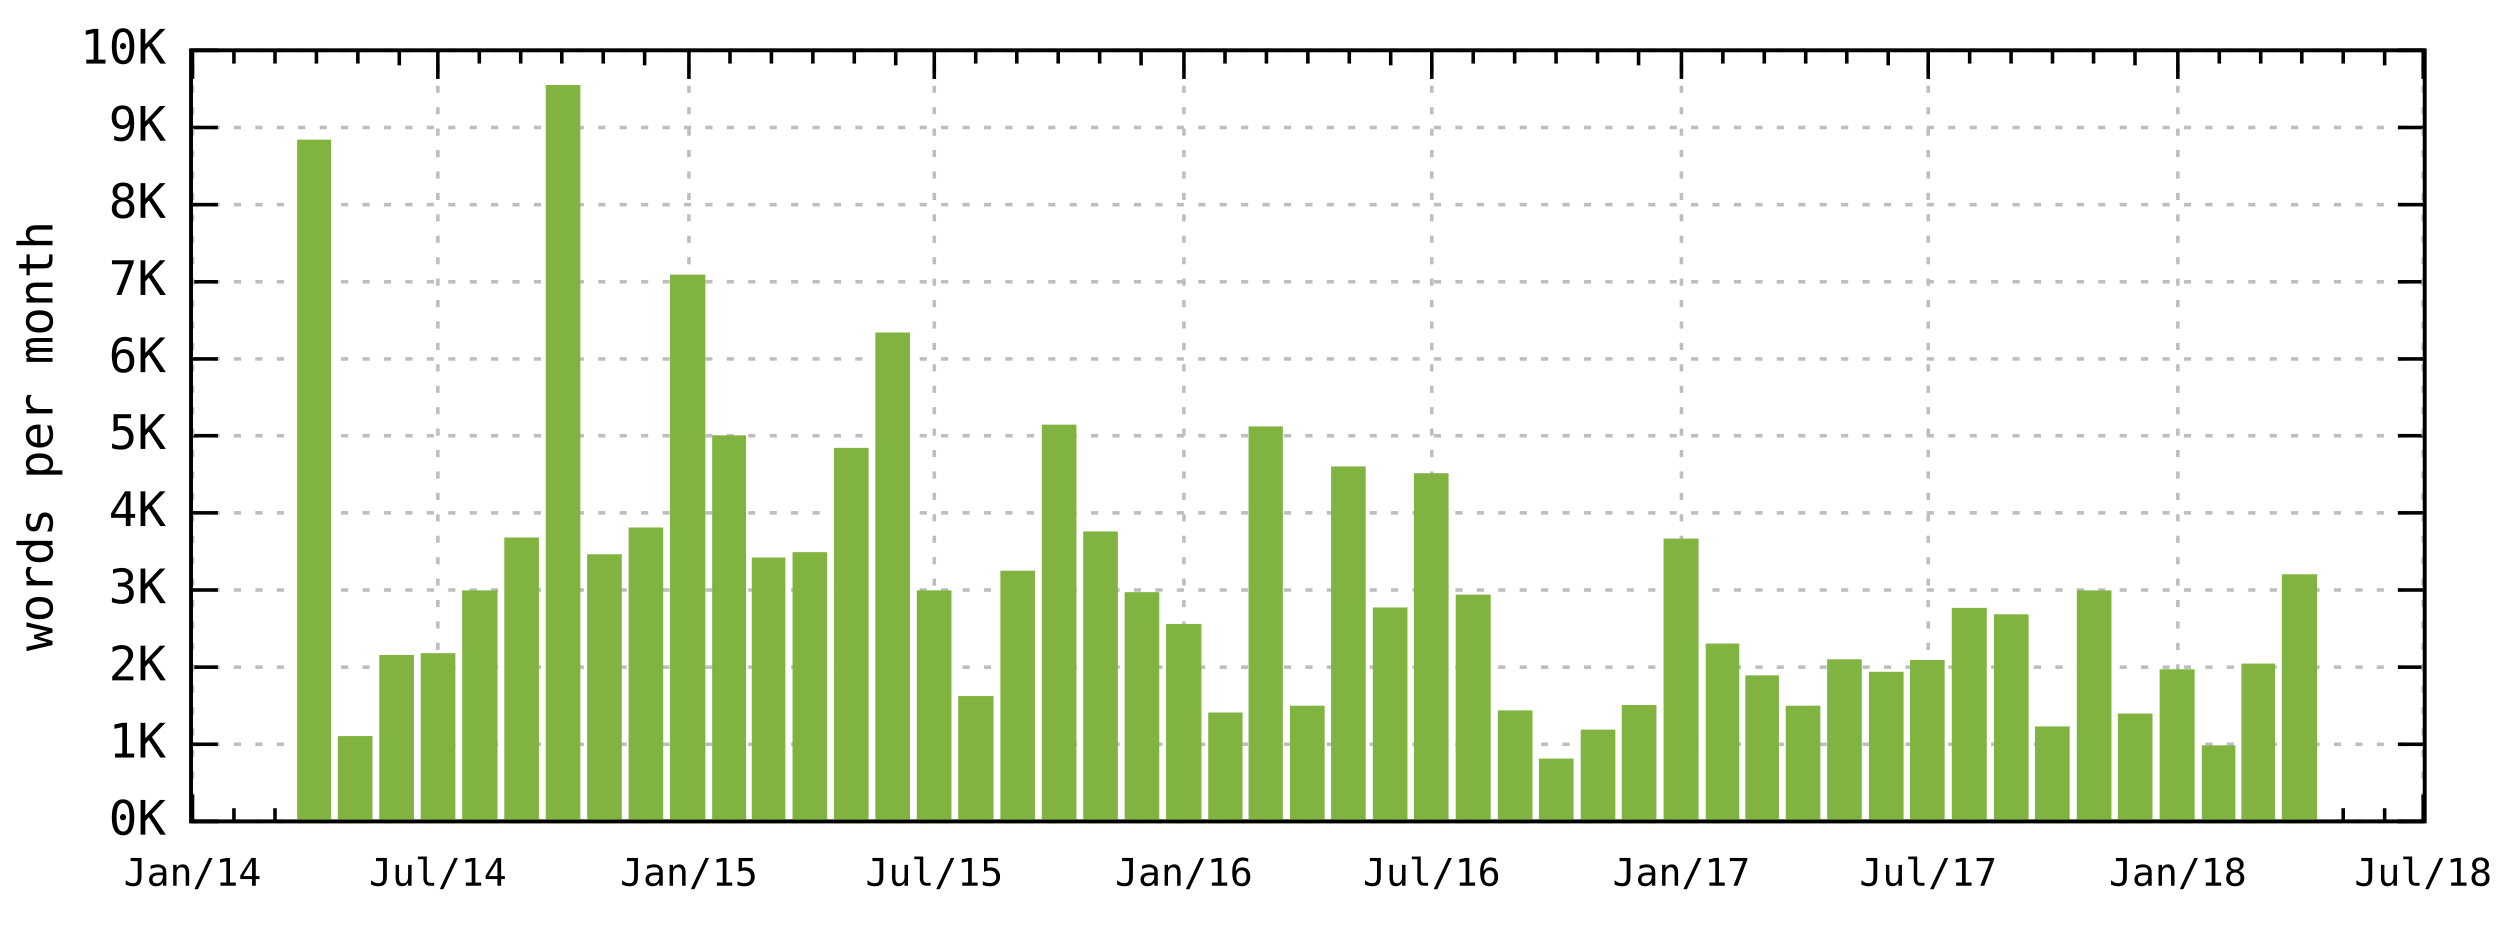
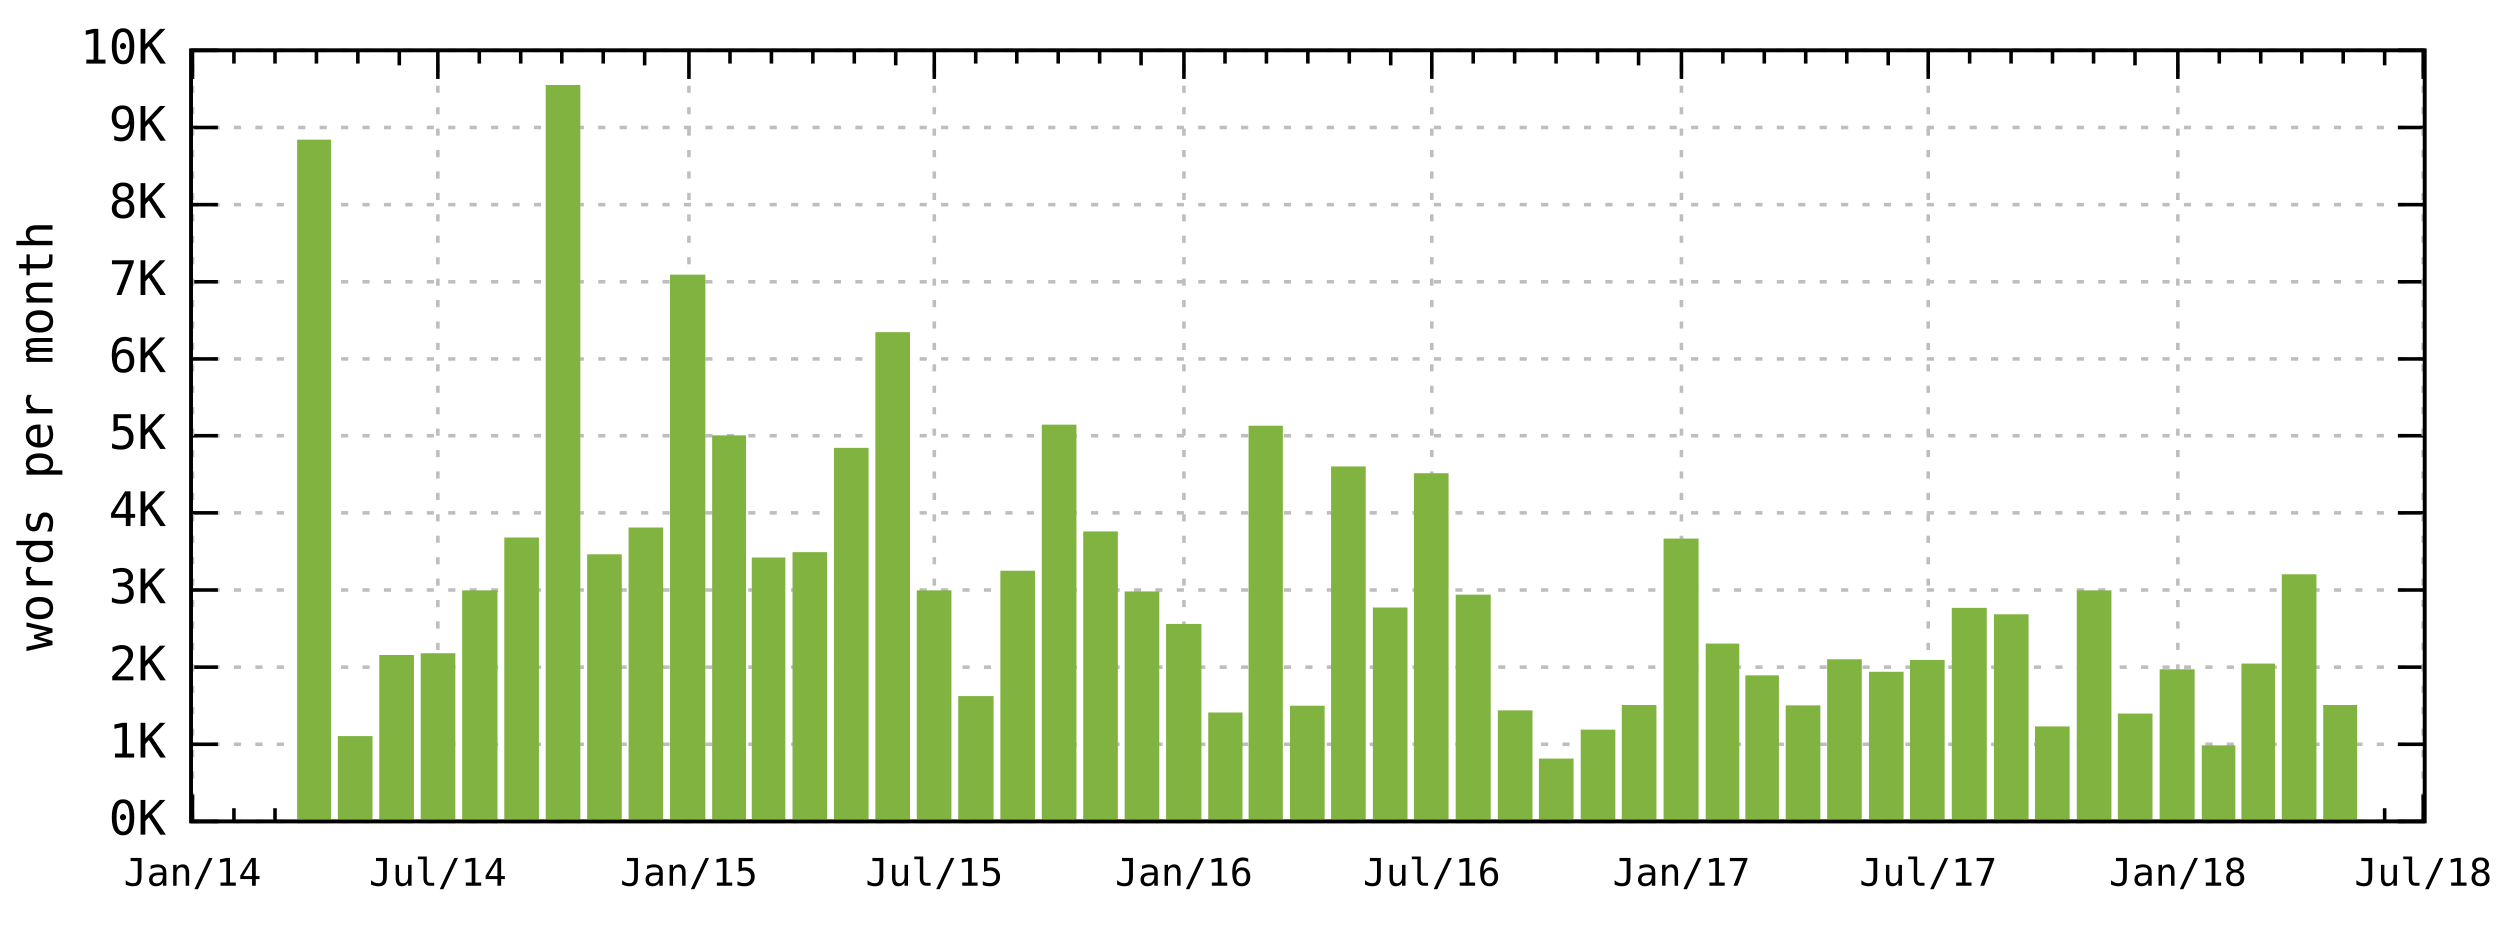
<svg xmlns="http://www.w3.org/2000/svg" xmlns:xlink="http://www.w3.org/1999/xlink" width="700" height="260" viewBox="0 0 700 260">
  <g id="gnuplot_canvas">
    <rect x="0" y="0" width="700" height="260" fill="none" />
    <defs>
      <circle id="gpDot" r="0.5" stroke-width="0.5" />
      <path id="gpPt0" stroke-width="0.267" stroke="currentColor" d="M-1,0 h2 M0,-1 v2" />
      <path id="gpPt1" stroke-width="0.267" stroke="currentColor" d="M-1,-1 L1,1 M1,-1 L-1,1" />
      <path id="gpPt2" stroke-width="0.267" stroke="currentColor" d="M-1,0 L1,0 M0,-1 L0,1 M-1,-1 L1,1 M-1,1 L1,-1" />
      <rect id="gpPt3" stroke-width="0.267" stroke="currentColor" x="-1" y="-1" width="2" height="2" />
      <rect id="gpPt4" stroke-width="0.267" stroke="currentColor" fill="currentColor" x="-1" y="-1" width="2" height="2" />
      <circle id="gpPt5" stroke-width="0.267" stroke="currentColor" cx="0" cy="0" r="1" />
      <use xlink:href="#gpPt5" id="gpPt6" fill="currentColor" stroke="none" />
      <path id="gpPt7" stroke-width="0.267" stroke="currentColor" d="M0,-1.33 L-1.33,0.67 L1.33,0.67 z" />
      <use xlink:href="#gpPt7" id="gpPt8" fill="currentColor" stroke="none" />
      <use xlink:href="#gpPt7" id="gpPt9" stroke="currentColor" transform="rotate(180)" />
      <use xlink:href="#gpPt9" id="gpPt10" fill="currentColor" stroke="none" />
      <use xlink:href="#gpPt3" id="gpPt11" stroke="currentColor" transform="rotate(45)" />
      <use xlink:href="#gpPt11" id="gpPt12" fill="currentColor" stroke="none" />
    </defs>
    <g style="fill:none; color:white; stroke:currentColor; stroke-width:1.00; stroke-linecap:butt; stroke-linejoin:miter">
</g>
    <g style="fill:none; color:black; stroke:currentColor; stroke-width:1.00; stroke-linecap:butt; stroke-linejoin:miter">
</g>
    <g style="fill:none; color:gray; stroke:currentColor; stroke-width:1.00; stroke-linecap:butt; stroke-linejoin:miter">
      <path stroke="rgb(190, 190, 190)" stroke-dasharray=" 2,4" class="gridline" d="M53.5,230.0 L678.9,230.0  h0.01" />
    </g>
    <g style="fill:none; color:black; stroke:currentColor; stroke-width:1.00; stroke-linecap:butt; stroke-linejoin:miter">
      <path stroke="black" d="M53.5,230.0 L61.0,230.0 M678.9,230.0 L671.4,230.0  h0.01" />
      <g transform="translate(46.5,233.7)" style="stroke:none; fill:rgb(0,0,0); font-family:monospace; font-size:10.00pt; text-anchor:end">
        <text>0K</text>
      </g>
    </g>
    <g style="fill:none; color:gray; stroke:currentColor; stroke-width:1.00; stroke-linecap:butt; stroke-linejoin:miter">
      <path stroke="rgb(190, 190, 190)" stroke-dasharray=" 2,4" class="gridline" d="M53.5,208.4 L678.9,208.4  h0.01" />
    </g>
    <g style="fill:none; color:black; stroke:currentColor; stroke-width:1.00; stroke-linecap:butt; stroke-linejoin:miter">
      <path stroke="black" d="M53.5,208.4 L61.0,208.4 M678.9,208.4 L671.4,208.4  h0.01" />
      <g transform="translate(46.5,212.1)" style="stroke:none; fill:rgb(0,0,0); font-family:monospace; font-size:10.00pt; text-anchor:end">
        <text>1K</text>
      </g>
    </g>
    <g style="fill:none; color:gray; stroke:currentColor; stroke-width:1.00; stroke-linecap:butt; stroke-linejoin:miter">
      <path stroke="rgb(190, 190, 190)" stroke-dasharray=" 2,4" class="gridline" d="M53.5,186.8 L678.9,186.8  h0.01" />
    </g>
    <g style="fill:none; color:black; stroke:currentColor; stroke-width:1.00; stroke-linecap:butt; stroke-linejoin:miter">
      <path stroke="black" d="M53.5,186.8 L61.0,186.8 M678.9,186.8 L671.4,186.8  h0.01" />
      <g transform="translate(46.5,190.5)" style="stroke:none; fill:rgb(0,0,0); font-family:monospace; font-size:10.00pt; text-anchor:end">
        <text>2K</text>
      </g>
    </g>
    <g style="fill:none; color:gray; stroke:currentColor; stroke-width:1.00; stroke-linecap:butt; stroke-linejoin:miter">
      <path stroke="rgb(190, 190, 190)" stroke-dasharray=" 2,4" class="gridline" d="M53.5,165.2 L678.9,165.2  h0.01" />
    </g>
    <g style="fill:none; color:black; stroke:currentColor; stroke-width:1.00; stroke-linecap:butt; stroke-linejoin:miter">
      <path stroke="black" d="M53.5,165.2 L61.0,165.2 M678.9,165.2 L671.4,165.2  h0.01" />
      <g transform="translate(46.5,168.9)" style="stroke:none; fill:rgb(0,0,0); font-family:monospace; font-size:10.00pt; text-anchor:end">
        <text>3K</text>
      </g>
    </g>
    <g style="fill:none; color:gray; stroke:currentColor; stroke-width:1.00; stroke-linecap:butt; stroke-linejoin:miter">
      <path stroke="rgb(190, 190, 190)" stroke-dasharray=" 2,4" class="gridline" d="M53.5,143.6 L678.9,143.6  h0.01" />
    </g>
    <g style="fill:none; color:black; stroke:currentColor; stroke-width:1.00; stroke-linecap:butt; stroke-linejoin:miter">
      <path stroke="black" d="M53.5,143.6 L61.0,143.6 M678.9,143.6 L671.4,143.6  h0.01" />
      <g transform="translate(46.5,147.3)" style="stroke:none; fill:rgb(0,0,0); font-family:monospace; font-size:10.00pt; text-anchor:end">
        <text>4K</text>
      </g>
    </g>
    <g style="fill:none; color:gray; stroke:currentColor; stroke-width:1.00; stroke-linecap:butt; stroke-linejoin:miter">
      <path stroke="rgb(190, 190, 190)" stroke-dasharray=" 2,4" class="gridline" d="M53.5,122.0 L678.9,122.0  h0.01" />
    </g>
    <g style="fill:none; color:black; stroke:currentColor; stroke-width:1.00; stroke-linecap:butt; stroke-linejoin:miter">
      <path stroke="black" d="M53.5,122.0 L61.0,122.0 M678.9,122.0 L671.4,122.0  h0.01" />
      <g transform="translate(46.5,125.7)" style="stroke:none; fill:rgb(0,0,0); font-family:monospace; font-size:10.00pt; text-anchor:end">
        <text>5K</text>
      </g>
    </g>
    <g style="fill:none; color:gray; stroke:currentColor; stroke-width:1.00; stroke-linecap:butt; stroke-linejoin:miter">
      <path stroke="rgb(190, 190, 190)" stroke-dasharray=" 2,4" class="gridline" d="M53.5,100.5 L678.9,100.5  h0.01" />
    </g>
    <g style="fill:none; color:black; stroke:currentColor; stroke-width:1.00; stroke-linecap:butt; stroke-linejoin:miter">
      <path stroke="black" d="M53.5,100.5 L61.0,100.5 M678.9,100.5 L671.4,100.5  h0.01" />
      <g transform="translate(46.5,104.2)" style="stroke:none; fill:rgb(0,0,0); font-family:monospace; font-size:10.00pt; text-anchor:end">
        <text>6K</text>
      </g>
    </g>
    <g style="fill:none; color:gray; stroke:currentColor; stroke-width:1.00; stroke-linecap:butt; stroke-linejoin:miter">
      <path stroke="rgb(190, 190, 190)" stroke-dasharray=" 2,4" class="gridline" d="M53.5,78.9 L678.9,78.9  h0.01" />
    </g>
    <g style="fill:none; color:black; stroke:currentColor; stroke-width:1.00; stroke-linecap:butt; stroke-linejoin:miter">
      <path stroke="black" d="M53.5,78.9 L61.0,78.9 M678.9,78.9 L671.4,78.9  h0.01" />
      <g transform="translate(46.5,82.6)" style="stroke:none; fill:rgb(0,0,0); font-family:monospace; font-size:10.00pt; text-anchor:end">
        <text>7K</text>
      </g>
    </g>
    <g style="fill:none; color:gray; stroke:currentColor; stroke-width:1.00; stroke-linecap:butt; stroke-linejoin:miter">
      <path stroke="rgb(190, 190, 190)" stroke-dasharray=" 2,4" class="gridline" d="M53.5,57.3 L678.9,57.3  h0.01" />
    </g>
    <g style="fill:none; color:black; stroke:currentColor; stroke-width:1.00; stroke-linecap:butt; stroke-linejoin:miter">
      <path stroke="black" d="M53.5,57.3 L61.0,57.3 M678.9,57.3 L671.4,57.3  h0.01" />
      <g transform="translate(46.5,61.0)" style="stroke:none; fill:rgb(0,0,0); font-family:monospace; font-size:10.00pt; text-anchor:end">
        <text>8K</text>
      </g>
    </g>
    <g style="fill:none; color:gray; stroke:currentColor; stroke-width:1.00; stroke-linecap:butt; stroke-linejoin:miter">
      <path stroke="rgb(190, 190, 190)" stroke-dasharray=" 2,4" class="gridline" d="M53.5,35.7 L678.9,35.7  h0.01" />
    </g>
    <g style="fill:none; color:black; stroke:currentColor; stroke-width:1.00; stroke-linecap:butt; stroke-linejoin:miter">
      <path stroke="black" d="M53.5,35.7 L61.0,35.7 M678.9,35.7 L671.4,35.7  h0.01" />
      <g transform="translate(46.5,39.4)" style="stroke:none; fill:rgb(0,0,0); font-family:monospace; font-size:10.00pt; text-anchor:end">
        <text>9K</text>
      </g>
    </g>
    <g style="fill:none; color:gray; stroke:currentColor; stroke-width:1.00; stroke-linecap:butt; stroke-linejoin:miter">
      <path stroke="rgb(190, 190, 190)" stroke-dasharray=" 2,4" class="gridline" d="M53.5,14.1 L678.9,14.1  h0.01" />
    </g>
    <g style="fill:none; color:black; stroke:currentColor; stroke-width:1.00; stroke-linecap:butt; stroke-linejoin:miter">
      <path stroke="black" d="M53.5,14.1 L61.0,14.1 M678.9,14.1 L671.4,14.1  h0.01" />
      <g transform="translate(46.5,17.8)" style="stroke:none; fill:rgb(0,0,0); font-family:monospace; font-size:10.00pt; text-anchor:end">
        <text>10K</text>
      </g>
    </g>
    <g style="fill:none; color:gray; stroke:currentColor; stroke-width:1.00; stroke-linecap:butt; stroke-linejoin:miter">
      <path stroke="rgb(190, 190, 190)" stroke-dasharray=" 2,4" class="gridline" d="M53.9,230.0 L53.9,14.1  h0.01" />
    </g>
    <g style="fill:none; color:black; stroke:currentColor; stroke-width:1.00; stroke-linecap:butt; stroke-linejoin:miter">
      <path stroke="black" d="M53.9,230.0 L53.9,222.5 M53.9,14.1 L53.9,21.6  h0.01" />
      <g transform="translate(53.9,248.0)" style="stroke:none; fill:rgb(0,0,0); font-family:monospace; font-size:8.00pt; text-anchor:middle">
        <text>Jan/14</text>
      </g>
      <path stroke="black" d="M65.5,230.0 L65.5,226.3 M65.5,14.1 L65.5,17.8 M77.0,230.0 L77.0,226.3 M77.0,14.1 L77.0,17.8    M88.6,230.0 L88.6,226.3 M88.6,14.1 L88.6,17.8 M100.2,230.0 L100.2,226.3 M100.2,14.1 L100.2,17.8    M111.8,230.0 L111.8,226.3 M111.8,14.1 L111.8,17.8  h0.01" />
    </g>
    <g style="fill:none; color:gray; stroke:currentColor; stroke-width:1.00; stroke-linecap:butt; stroke-linejoin:miter">
      <path stroke="rgb(190, 190, 190)" stroke-dasharray=" 2,4" class="gridline" d="M122.6,230.0 L122.6,14.1  h0.01" />
    </g>
    <g style="fill:none; color:black; stroke:currentColor; stroke-width:1.00; stroke-linecap:butt; stroke-linejoin:miter">
      <path stroke="black" d="M122.6,230.0 L122.6,222.5 M122.6,14.1 L122.6,21.6  h0.01" />
      <g transform="translate(122.6,248.0)" style="stroke:none; fill:rgb(0,0,0); font-family:monospace; font-size:8.00pt; text-anchor:middle">
        <text>Jul/14</text>
      </g>
      <path stroke="black" d="M134.2,230.0 L134.2,226.3 M134.2,14.1 L134.2,17.8 M145.8,230.0 L145.8,226.3 M145.8,14.1 L145.8,17.8    M157.3,230.0 L157.3,226.3 M157.3,14.1 L157.3,17.8 M168.9,230.0 L168.9,226.3 M168.9,14.1 L168.9,17.8    M180.5,230.0 L180.5,226.3 M180.5,14.1 L180.5,17.8  h0.01" />
    </g>
    <g style="fill:none; color:gray; stroke:currentColor; stroke-width:1.00; stroke-linecap:butt; stroke-linejoin:miter">
      <path stroke="rgb(190, 190, 190)" stroke-dasharray=" 2,4" class="gridline" d="M192.9,230.0 L192.9,14.1  h0.01" />
    </g>
    <g style="fill:none; color:black; stroke:currentColor; stroke-width:1.00; stroke-linecap:butt; stroke-linejoin:miter">
      <path stroke="black" d="M192.9,230.0 L192.9,222.5 M192.9,14.1 L192.9,21.6  h0.01" />
      <g transform="translate(192.9,248.0)" style="stroke:none; fill:rgb(0,0,0); font-family:monospace; font-size:8.00pt; text-anchor:middle">
        <text>Jan/15</text>
      </g>
      <path stroke="black" d="M204.4,230.0 L204.4,226.3 M204.4,14.1 L204.4,17.8 M216.0,230.0 L216.0,226.3 M216.0,14.1 L216.0,17.8    M227.6,230.0 L227.6,226.3 M227.6,14.1 L227.6,17.8 M239.2,230.0 L239.2,226.3 M239.2,14.1 L239.2,17.8    M250.8,230.0 L250.8,226.3 M250.8,14.1 L250.8,17.8  h0.01" />
    </g>
    <g style="fill:none; color:gray; stroke:currentColor; stroke-width:1.00; stroke-linecap:butt; stroke-linejoin:miter">
      <path stroke="rgb(190, 190, 190)" stroke-dasharray=" 2,4" class="gridline" d="M261.6,230.0 L261.6,14.1  h0.01" />
    </g>
    <g style="fill:none; color:black; stroke:currentColor; stroke-width:1.00; stroke-linecap:butt; stroke-linejoin:miter">
      <path stroke="black" d="M261.6,230.0 L261.6,222.5 M261.6,14.1 L261.6,21.6  h0.01" />
      <g transform="translate(261.6,248.0)" style="stroke:none; fill:rgb(0,0,0); font-family:monospace; font-size:8.00pt; text-anchor:middle">
        <text>Jul/15</text>
      </g>
      <path stroke="black" d="M273.2,230.0 L273.2,226.3 M273.2,14.1 L273.2,17.8 M284.7,230.0 L284.7,226.3 M284.7,14.1 L284.7,17.8    M296.3,230.0 L296.3,226.3 M296.3,14.1 L296.3,17.8 M307.9,230.0 L307.9,226.3 M307.9,14.1 L307.9,17.8    M319.5,230.0 L319.5,226.3 M319.5,14.1 L319.5,17.8  h0.01" />
    </g>
    <g style="fill:none; color:gray; stroke:currentColor; stroke-width:1.00; stroke-linecap:butt; stroke-linejoin:miter">
      <path stroke="rgb(190, 190, 190)" stroke-dasharray=" 2,4" class="gridline" d="M331.5,230.0 L331.5,14.1  h0.01" />
    </g>
    <g style="fill:none; color:black; stroke:currentColor; stroke-width:1.00; stroke-linecap:butt; stroke-linejoin:miter">
      <path stroke="black" d="M331.5,230.0 L331.5,222.5 M331.5,14.1 L331.5,21.6  h0.01" />
      <g transform="translate(331.5,248.0)" style="stroke:none; fill:rgb(0,0,0); font-family:monospace; font-size:8.00pt; text-anchor:middle">
        <text>Jan/16</text>
      </g>
      <path stroke="black" d="M343.0,230.0 L343.0,226.3 M343.0,14.1 L343.0,17.8 M354.6,230.0 L354.6,226.3 M354.6,14.1 L354.6,17.8    M366.2,230.0 L366.2,226.3 M366.2,14.1 L366.2,17.8 M377.8,230.0 L377.8,226.3 M377.8,14.1 L377.8,17.8    M389.4,230.0 L389.4,226.3 M389.4,14.1 L389.4,17.8  h0.01" />
    </g>
    <g style="fill:none; color:gray; stroke:currentColor; stroke-width:1.00; stroke-linecap:butt; stroke-linejoin:miter">
      <path stroke="rgb(190, 190, 190)" stroke-dasharray=" 2,4" class="gridline" d="M400.9,230.0 L400.9,14.1  h0.01" />
    </g>
    <g style="fill:none; color:black; stroke:currentColor; stroke-width:1.00; stroke-linecap:butt; stroke-linejoin:miter">
      <path stroke="black" d="M400.9,230.0 L400.9,222.5 M400.9,14.1 L400.9,21.6  h0.01" />
      <g transform="translate(400.9,248.0)" style="stroke:none; fill:rgb(0,0,0); font-family:monospace; font-size:8.00pt; text-anchor:middle">
        <text>Jul/16</text>
      </g>
      <path stroke="black" d="M412.5,230.0 L412.5,226.3 M412.5,14.1 L412.5,17.8 M424.1,230.0 L424.1,226.3 M424.1,14.1 L424.1,17.8    M435.7,230.0 L435.7,226.3 M435.7,14.1 L435.7,17.8 M447.3,230.0 L447.3,226.3 M447.3,14.1 L447.3,17.8    M458.8,230.0 L458.8,226.3 M458.8,14.1 L458.8,17.8  h0.01" />
    </g>
    <g style="fill:none; color:gray; stroke:currentColor; stroke-width:1.00; stroke-linecap:butt; stroke-linejoin:miter">
      <path stroke="rgb(190, 190, 190)" stroke-dasharray=" 2,4" class="gridline" d="M470.8,230.0 L470.8,14.1  h0.01" />
    </g>
    <g style="fill:none; color:black; stroke:currentColor; stroke-width:1.00; stroke-linecap:butt; stroke-linejoin:miter">
      <path stroke="black" d="M470.8,230.0 L470.8,222.5 M470.8,14.1 L470.8,21.6  h0.01" />
      <g transform="translate(470.8,248.0)" style="stroke:none; fill:rgb(0,0,0); font-family:monospace; font-size:8.00pt; text-anchor:middle">
        <text>Jan/17</text>
      </g>
      <path stroke="black" d="M482.4,230.0 L482.4,226.3 M482.4,14.1 L482.4,17.8 M494.0,230.0 L494.0,226.3 M494.0,14.1 L494.0,17.8    M505.6,230.0 L505.6,226.3 M505.6,14.1 L505.6,17.8 M517.1,230.0 L517.1,226.3 M517.1,14.1 L517.1,17.8    M528.7,230.0 L528.7,226.3 M528.7,14.1 L528.7,17.8  h0.01" />
    </g>
    <g style="fill:none; color:gray; stroke:currentColor; stroke-width:1.00; stroke-linecap:butt; stroke-linejoin:miter">
      <path stroke="rgb(190, 190, 190)" stroke-dasharray=" 2,4" class="gridline" d="M539.9,230.0 L539.9,14.1  h0.01" />
    </g>
    <g style="fill:none; color:black; stroke:currentColor; stroke-width:1.00; stroke-linecap:butt; stroke-linejoin:miter">
      <path stroke="black" d="M539.9,230.0 L539.9,222.5 M539.9,14.1 L539.9,21.6  h0.01" />
      <g transform="translate(539.9,248.0)" style="stroke:none; fill:rgb(0,0,0); font-family:monospace; font-size:8.00pt; text-anchor:middle">
        <text>Jul/17</text>
      </g>
      <path stroke="black" d="M551.5,230.0 L551.5,226.3 M551.5,14.1 L551.5,17.8 M563.1,230.0 L563.1,226.3 M563.1,14.1 L563.1,17.8    M574.7,230.0 L574.7,226.3 M574.7,14.1 L574.7,17.8 M586.2,230.0 L586.2,226.3 M586.2,14.1 L586.2,17.8    M597.8,230.0 L597.8,226.3 M597.8,14.1 L597.8,17.8  h0.01" />
    </g>
    <g style="fill:none; color:gray; stroke:currentColor; stroke-width:1.00; stroke-linecap:butt; stroke-linejoin:miter">
      <path stroke="rgb(190, 190, 190)" stroke-dasharray=" 2,4" class="gridline" d="M609.8,230.0 L609.8,14.1  h0.01" />
    </g>
    <g style="fill:none; color:black; stroke:currentColor; stroke-width:1.00; stroke-linecap:butt; stroke-linejoin:miter">
      <path stroke="black" d="M609.8,230.0 L609.8,222.5 M609.8,14.1 L609.8,21.6  h0.01" />
      <g transform="translate(609.8,248.0)" style="stroke:none; fill:rgb(0,0,0); font-family:monospace; font-size:8.00pt; text-anchor:middle">
        <text>Jan/18</text>
      </g>
      <path stroke="black" d="M621.4,230.0 L621.4,226.3 M621.4,14.1 L621.4,17.8 M633.0,230.0 L633.0,226.3 M633.0,14.1 L633.0,17.8    M644.5,230.0 L644.5,226.3 M644.5,14.1 L644.5,17.8 M656.1,230.0 L656.1,226.3 M656.1,14.1 L656.1,17.8    M667.7,230.0 L667.7,226.3 M667.7,14.1 L667.7,17.8  h0.01" />
    </g>
    <g style="fill:none; color:gray; stroke:currentColor; stroke-width:1.00; stroke-linecap:butt; stroke-linejoin:miter">
      <path stroke="rgb(190, 190, 190)" stroke-dasharray=" 2,4" class="gridline" d="M678.5,230.0 L678.5,14.1  h0.01" />
    </g>
    <g style="fill:none; color:black; stroke:currentColor; stroke-width:1.00; stroke-linecap:butt; stroke-linejoin:miter">
      <path stroke="black" d="M678.5,230.0 L678.5,222.5 M678.5,14.1 L678.5,21.6  h0.01" />
      <g transform="translate(678.5,248.0)" style="stroke:none; fill:rgb(0,0,0); font-family:monospace; font-size:8.00pt; text-anchor:middle">
        <text>Jul/18</text>
      </g>
      <path stroke="black" d="M53.5,14.1 L53.5,230.0 L678.9,230.0 L678.9,14.1 L53.5,14.1 Z  h0.01" />
      <g transform="translate(14.7,122.1) rotate(270)" style="stroke:none; fill:rgb(0,0,0); font-family:monospace; font-size:10.00pt; text-anchor:middle">
        <text>words per month</text>
      </g>
    </g>
    <g id="gnuplot_plot_1">
      <g style="fill:none; color:red; stroke:currentColor; stroke-width:1.00; stroke-linecap:butt; stroke-linejoin:miter">
        <g style="stroke:none; shape-rendering:crispEdges">
          <polygon fill="rgb(129, 179,  65)" points="83.7,230.0 92.3,230.0 92.3,39.5 83.7,39.5 " />
        </g>
        <path stroke="rgb(129, 179,  65)" d="M83.7,230.0 L83.7,39.6 L92.2,39.6 L92.2,230.0 L83.7,230.0 Z  h0.01" />
        <g style="stroke:none; shape-rendering:crispEdges">
          <polygon fill="rgb(129, 179,  65)" points="95.1,230.0 103.9,230.0 103.9,206.5 95.1,206.5 " />
        </g>
        <path stroke="rgb(129, 179,  65)" d="M95.1,230.0 L95.1,206.6 L103.8,206.6 L103.8,230.0 L95.1,230.0 Z  h0.01" />
        <g style="stroke:none; shape-rendering:crispEdges">
          <polygon fill="rgb(129, 179,  65)" points="106.7,230.0 115.5,230.0 115.5,183.8 106.7,183.8 " />
        </g>
        <path stroke="rgb(129, 179,  65)" d="M106.7,230.0 L106.7,183.9 L115.4,183.9 L115.4,230.0 L106.7,230.0 Z  h0.01" />
        <g style="stroke:none; shape-rendering:crispEdges">
          <polygon fill="rgb(129, 179,  65)" points="118.3,230.0 127.1,230.0 127.1,183.3 118.3,183.3 " />
        </g>
        <path stroke="rgb(129, 179,  65)" d="M118.3,230.0 L118.3,183.4 L127.0,183.4 L127.0,230.0 L118.3,230.0 Z  h0.01" />
        <g style="stroke:none; shape-rendering:crispEdges">
          <polygon fill="rgb(129, 179,  65)" points="129.9,230.0 138.9,230.0 138.9,165.7 129.9,165.7 " />
        </g>
        <path stroke="rgb(129, 179,  65)" d="M129.9,230.0 L129.9,165.8 L138.8,165.8 L138.8,230.0 L129.9,230.0 Z  h0.01" />
        <g style="stroke:none; shape-rendering:crispEdges">
          <polygon fill="rgb(129, 179,  65)" points="141.7,230.0 150.5,230.0 150.5,150.9 141.7,150.9 " />
        </g>
        <path stroke="rgb(129, 179,  65)" d="M141.7,230.0 L141.7,151.0 L150.4,151.0 L150.4,230.0 L141.7,230.0 Z  h0.01" />
        <g style="stroke:none; shape-rendering:crispEdges">
          <polygon fill="rgb(129, 179,  65)" points="153.3,230.0 162.1,230.0 162.1,24.2 153.3,24.2 " />
        </g>
        <path stroke="rgb(129, 179,  65)" d="M153.3,230.0 L153.3,24.3 L162.0,24.3 L162.0,230.0 L153.3,230.0 Z  h0.01" />
        <g style="stroke:none; shape-rendering:crispEdges">
          <polygon fill="rgb(129, 179,  65)" points="164.9,230.0 173.7,230.0 173.7,155.6 164.9,155.6 " />
        </g>
        <path stroke="rgb(129, 179,  65)" d="M164.9,230.0 L164.9,155.7 L173.6,155.7 L173.6,230.0 L164.9,230.0 Z  h0.01" />
        <g style="stroke:none; shape-rendering:crispEdges">
          <polygon fill="rgb(129, 179,  65)" points="176.5,230.0 185.3,230.0 185.3,148.1 176.5,148.1 " />
        </g>
        <path stroke="rgb(129, 179,  65)" d="M176.5,230.0 L176.5,148.2 L185.2,148.2 L185.2,230.0 L176.5,230.0 Z  h0.01" />
        <g style="stroke:none; shape-rendering:crispEdges">
          <polygon fill="rgb(129, 179,  65)" points="188.1,230.0 197.1,230.0 197.1,77.3 188.1,77.3 " />
        </g>
        <path stroke="rgb(129, 179,  65)" d="M188.1,230.0 L188.1,77.4 L197.0,77.4 L197.0,230.0 L188.1,230.0 Z  h0.01" />
        <g style="stroke:none; shape-rendering:crispEdges">
          <polygon fill="rgb(129, 179,  65)" points="199.9,230.0 208.5,230.0 208.5,122.3 199.9,122.3 " />
        </g>
        <path stroke="rgb(129, 179,  65)" d="M199.9,230.0 L199.9,122.4 L208.4,122.4 L208.4,230.0 L199.9,230.0 Z  h0.01" />
        <g style="stroke:none; shape-rendering:crispEdges">
          <polygon fill="rgb(129, 179,  65)" points="211.0,230.0 219.5,230.0 219.5,156.5 211.0,156.5 " />
        </g>
        <path stroke="rgb(129, 179,  65)" d="M211.0,230.0 L211.0,156.6 L219.4,156.6 L219.4,230.0 L211.0,230.0 Z  h0.01" />
        <g style="stroke:none; shape-rendering:crispEdges">
          <polygon fill="rgb(129, 179,  65)" points="222.4,230.0 231.2,230.0 231.2,155.0 222.4,155.0 " />
        </g>
        <path stroke="rgb(129, 179,  65)" d="M222.4,230.0 L222.4,155.1 L231.1,155.1 L231.1,230.0 L222.4,230.0 Z  h0.01" />
        <g style="stroke:none; shape-rendering:crispEdges">
          <polygon fill="rgb(129, 179,  65)" points="234.0,230.0 242.8,230.0 242.8,125.8 234.0,125.8 " />
        </g>
        <path stroke="rgb(129, 179,  65)" d="M234.0,230.0 L234.0,125.9 L242.7,125.9 L242.7,230.0 L234.0,230.0 Z  h0.01" />
        <g style="stroke:none; shape-rendering:crispEdges">
-           <polygon fill="rgb(129, 179,  65)" points="245.6,230.0 254.4,230.0 254.4,93.5 245.6,93.5 " />
-         </g>
-         <path stroke="rgb(129, 179,  65)" d="M245.6,230.0 L245.6,93.6 L254.3,93.6 L254.3,230.0 L245.6,230.0 Z  h0.01" />
+           <polygon fill="rgb(129, 179,  65)" points="245.6,230.0 254.4,230.0 254.4,93.4 245.6,93.4 " />
+         </g>
+         <path stroke="rgb(129, 179,  65)" d="M245.6,230.0 L245.6,93.5 L254.3,93.5 L254.3,230.0 L245.6,230.0 Z  h0.01" />
        <g style="stroke:none; shape-rendering:crispEdges">
          <polygon fill="rgb(129, 179,  65)" points="257.2,230.0 266.0,230.0 266.0,165.7 257.2,165.7 " />
        </g>
        <path stroke="rgb(129, 179,  65)" d="M257.2,230.0 L257.2,165.8 L265.9,165.8 L265.9,230.0 L257.2,230.0 Z  h0.01" />
        <g style="stroke:none; shape-rendering:crispEdges">
          <polygon fill="rgb(129, 179,  65)" points="268.8,230.0 277.8,230.0 277.8,195.3 268.8,195.3 " />
        </g>
        <path stroke="rgb(129, 179,  65)" d="M268.8,230.0 L268.8,195.4 L277.7,195.4 L277.7,230.0 L268.8,230.0 Z  h0.01" />
        <g style="stroke:none; shape-rendering:crispEdges">
          <polygon fill="rgb(129, 179,  65)" points="280.6,230.0 289.4,230.0 289.4,160.2 280.6,160.2 " />
        </g>
        <path stroke="rgb(129, 179,  65)" d="M280.6,230.0 L280.6,160.3 L289.3,160.3 L289.3,230.0 L280.6,230.0 Z  h0.01" />
        <g style="stroke:none; shape-rendering:crispEdges">
          <polygon fill="rgb(129, 179,  65)" points="292.2,230.0 301.0,230.0 301.0,119.3 292.2,119.3 " />
        </g>
        <path stroke="rgb(129, 179,  65)" d="M292.2,230.0 L292.2,119.4 L300.9,119.4 L300.9,230.0 L292.2,230.0 Z  h0.01" />
        <g style="stroke:none; shape-rendering:crispEdges">
          <polygon fill="rgb(129, 179,  65)" points="303.8,230.0 312.6,230.0 312.6,149.2 303.8,149.2 " />
        </g>
        <path stroke="rgb(129, 179,  65)" d="M303.8,230.0 L303.8,149.3 L312.5,149.3 L312.5,230.0 L303.8,230.0 Z  h0.01" />
        <g style="stroke:none; shape-rendering:crispEdges">
-           <polygon fill="rgb(129, 179,  65)" points="315.4,230.0 324.2,230.0 324.2,166.2 315.4,166.2 " />
-         </g>
-         <path stroke="rgb(129, 179,  65)" d="M315.4,230.0 L315.4,166.3 L324.1,166.3 L324.1,230.0 L315.4,230.0 Z  h0.01" />
+           <polygon fill="rgb(129, 179,  65)" points="315.4,230.0 324.2,230.0 324.2,166.0 315.4,166.0 " />
+         </g>
+         <path stroke="rgb(129, 179,  65)" d="M315.4,230.0 L315.4,166.1 L324.1,166.1 L324.1,230.0 L315.4,230.0 Z  h0.01" />
        <g style="stroke:none; shape-rendering:crispEdges">
          <polygon fill="rgb(129, 179,  65)" points="327.0,230.0 336.0,230.0 336.0,175.1 327.0,175.1 " />
        </g>
        <path stroke="rgb(129, 179,  65)" d="M327.0,230.0 L327.0,175.2 L335.9,175.2 L335.9,230.0 L327.0,230.0 Z  h0.01" />
        <g style="stroke:none; shape-rendering:crispEdges">
          <polygon fill="rgb(129, 179,  65)" points="338.8,230.0 347.5,230.0 347.5,199.9 338.8,199.9 " />
        </g>
        <path stroke="rgb(129, 179,  65)" d="M338.8,230.0 L338.8,200.0 L347.4,200.0 L347.4,230.0 L338.8,230.0 Z  h0.01" />
        <g style="stroke:none; shape-rendering:crispEdges">
-           <polygon fill="rgb(129, 179,  65)" points="350.1,230.0 358.8,230.0 358.8,119.8 350.1,119.8 " />
-         </g>
-         <path stroke="rgb(129, 179,  65)" d="M350.1,230.0 L350.1,119.9 L358.7,119.9 L358.7,230.0 L350.1,230.0 Z  h0.01" />
+           <polygon fill="rgb(129, 179,  65)" points="350.1,230.0 358.8,230.0 358.8,119.6 350.1,119.6 " />
+         </g>
+         <path stroke="rgb(129, 179,  65)" d="M350.1,230.0 L350.1,119.7 L358.7,119.7 L358.7,230.0 L350.1,230.0 Z  h0.01" />
        <g style="stroke:none; shape-rendering:crispEdges">
          <polygon fill="rgb(129, 179,  65)" points="361.7,230.0 370.5,230.0 370.5,198.0 361.7,198.0 " />
        </g>
        <path stroke="rgb(129, 179,  65)" d="M361.7,230.0 L361.7,198.1 L370.4,198.1 L370.4,230.0 L361.7,230.0 Z  h0.01" />
        <g style="stroke:none; shape-rendering:crispEdges">
          <polygon fill="rgb(129, 179,  65)" points="373.2,230.0 382.0,230.0 382.0,131.0 373.2,131.0 " />
        </g>
        <path stroke="rgb(129, 179,  65)" d="M373.2,230.0 L373.2,131.1 L381.9,131.1 L381.9,230.0 L373.2,230.0 Z  h0.01" />
        <g style="stroke:none; shape-rendering:crispEdges">
          <polygon fill="rgb(129, 179,  65)" points="384.9,230.0 393.7,230.0 393.7,170.5 384.9,170.5 " />
        </g>
        <path stroke="rgb(129, 179,  65)" d="M384.9,230.0 L384.9,170.6 L393.6,170.6 L393.6,230.0 L384.9,230.0 Z  h0.01" />
        <g style="stroke:none; shape-rendering:crispEdges">
          <polygon fill="rgb(129, 179,  65)" points="396.4,230.0 405.2,230.0 405.2,132.9 396.4,132.9 " />
        </g>
        <path stroke="rgb(129, 179,  65)" d="M396.4,230.0 L396.4,133.0 L405.1,133.0 L405.1,230.0 L396.4,230.0 Z  h0.01" />
        <g style="stroke:none; shape-rendering:crispEdges">
          <polygon fill="rgb(129, 179,  65)" points="408.1,230.0 417.0,230.0 417.0,166.9 408.1,166.9 " />
        </g>
        <path stroke="rgb(129, 179,  65)" d="M408.1,230.0 L408.1,167.0 L416.9,167.0 L416.9,230.0 L408.1,230.0 Z  h0.01" />
        <g style="stroke:none; shape-rendering:crispEdges">
          <polygon fill="rgb(129, 179,  65)" points="419.9,230.0 428.7,230.0 428.7,199.3 419.9,199.3 " />
        </g>
        <path stroke="rgb(129, 179,  65)" d="M419.9,230.0 L419.9,199.4 L428.6,199.4 L428.6,230.0 L419.9,230.0 Z  h0.01" />
        <g style="stroke:none; shape-rendering:crispEdges">
          <polygon fill="rgb(129, 179,  65)" points="431.4,230.0 440.2,230.0 440.2,212.8 431.4,212.8 " />
        </g>
        <path stroke="rgb(129, 179,  65)" d="M431.4,230.0 L431.4,212.9 L440.1,212.9 L440.1,230.0 L431.4,230.0 Z  h0.01" />
        <g style="stroke:none; shape-rendering:crispEdges">
          <polygon fill="rgb(129, 179,  65)" points="443.1,230.0 451.9,230.0 451.9,204.7 443.1,204.7 " />
        </g>
        <path stroke="rgb(129, 179,  65)" d="M443.1,230.0 L443.1,204.8 L451.8,204.8 L451.8,230.0 L443.1,230.0 Z  h0.01" />
        <g style="stroke:none; shape-rendering:crispEdges">
          <polygon fill="rgb(129, 179,  65)" points="454.6,230.0 463.4,230.0 463.4,197.8 454.6,197.8 " />
        </g>
        <path stroke="rgb(129, 179,  65)" d="M454.6,230.0 L454.6,197.9 L463.3,197.9 L463.3,230.0 L454.6,230.0 Z  h0.01" />
        <g style="stroke:none; shape-rendering:crispEdges">
          <polygon fill="rgb(129, 179,  65)" points="466.3,230.0 475.2,230.0 475.2,151.2 466.3,151.2 " />
        </g>
        <path stroke="rgb(129, 179,  65)" d="M466.3,230.0 L466.3,151.3 L475.1,151.3 L475.1,230.0 L466.3,230.0 Z  h0.01" />
        <g style="stroke:none; shape-rendering:crispEdges">
          <polygon fill="rgb(129, 179,  65)" points="478.1,230.0 486.6,230.0 486.6,180.6 478.1,180.6 " />
        </g>
        <path stroke="rgb(129, 179,  65)" d="M478.1,230.0 L478.1,180.7 L486.5,180.7 L486.5,230.0 L478.1,230.0 Z  h0.01" />
        <g style="stroke:none; shape-rendering:crispEdges">
          <polygon fill="rgb(129, 179,  65)" points="489.2,230.0 497.7,230.0 497.7,189.5 489.2,189.5 " />
        </g>
        <path stroke="rgb(129, 179,  65)" d="M489.2,230.0 L489.2,189.6 L497.6,189.6 L497.6,230.0 L489.2,230.0 Z  h0.01" />
        <g style="stroke:none; shape-rendering:crispEdges">
-           <polygon fill="rgb(129, 179,  65)" points="500.5,230.0 509.3,230.0 509.3,198.0 500.5,198.0 " />
-         </g>
-         <path stroke="rgb(129, 179,  65)" d="M500.5,230.0 L500.5,198.1 L509.2,198.1 L509.2,230.0 L500.5,230.0 Z  h0.01" />
+           <polygon fill="rgb(129, 179,  65)" points="500.5,230.0 509.3,230.0 509.3,197.9 500.5,197.9 " />
+         </g>
+         <path stroke="rgb(129, 179,  65)" d="M500.5,230.0 L500.5,198.0 L509.2,198.0 L509.2,230.0 L500.5,230.0 Z  h0.01" />
        <g style="stroke:none; shape-rendering:crispEdges">
          <polygon fill="rgb(129, 179,  65)" points="512.1,230.0 520.9,230.0 520.9,185.0 512.1,185.0 " />
        </g>
        <path stroke="rgb(129, 179,  65)" d="M512.1,230.0 L512.1,185.1 L520.8,185.1 L520.8,230.0 L512.1,230.0 Z  h0.01" />
        <g style="stroke:none; shape-rendering:crispEdges">
          <polygon fill="rgb(129, 179,  65)" points="523.8,230.0 532.6,230.0 532.6,188.5 523.8,188.5 " />
        </g>
        <path stroke="rgb(129, 179,  65)" d="M523.8,230.0 L523.8,188.6 L532.5,188.6 L532.5,230.0 L523.8,230.0 Z  h0.01" />
        <g style="stroke:none; shape-rendering:crispEdges">
          <polygon fill="rgb(129, 179,  65)" points="535.3,230.0 544.1,230.0 544.1,185.2 535.3,185.2 " />
        </g>
        <path stroke="rgb(129, 179,  65)" d="M535.3,230.0 L535.3,185.3 L544.0,185.3 L544.0,230.0 L535.3,230.0 Z  h0.01" />
        <g style="stroke:none; shape-rendering:crispEdges">
          <polygon fill="rgb(129, 179,  65)" points="547.0,230.0 555.9,230.0 555.9,170.6 547.0,170.6 " />
        </g>
        <path stroke="rgb(129, 179,  65)" d="M547.0,230.0 L547.0,170.7 L555.8,170.7 L555.8,230.0 L547.0,230.0 Z  h0.01" />
        <g style="stroke:none; shape-rendering:crispEdges">
          <polygon fill="rgb(129, 179,  65)" points="558.8,230.0 567.6,230.0 567.6,172.4 558.8,172.4 " />
        </g>
        <path stroke="rgb(129, 179,  65)" d="M558.8,230.0 L558.8,172.5 L567.5,172.5 L567.5,230.0 L558.8,230.0 Z  h0.01" />
        <g style="stroke:none; shape-rendering:crispEdges">
          <polygon fill="rgb(129, 179,  65)" points="570.3,230.0 579.1,230.0 579.1,203.8 570.3,203.8 " />
        </g>
        <path stroke="rgb(129, 179,  65)" d="M570.3,230.0 L570.3,203.9 L579.0,203.9 L579.0,230.0 L570.3,230.0 Z  h0.01" />
        <g style="stroke:none; shape-rendering:crispEdges">
          <polygon fill="rgb(129, 179,  65)" points="582.0,230.0 590.8,230.0 590.8,165.7 582.0,165.7 " />
        </g>
        <path stroke="rgb(129, 179,  65)" d="M582.0,230.0 L582.0,165.8 L590.7,165.8 L590.7,230.0 L582.0,230.0 Z  h0.01" />
        <g style="stroke:none; shape-rendering:crispEdges">
          <polygon fill="rgb(129, 179,  65)" points="593.5,230.0 602.3,230.0 602.3,200.2 593.5,200.2 " />
        </g>
        <path stroke="rgb(129, 179,  65)" d="M593.5,230.0 L593.5,200.3 L602.2,200.3 L602.2,230.0 L593.5,230.0 Z  h0.01" />
        <g style="stroke:none; shape-rendering:crispEdges">
          <polygon fill="rgb(129, 179,  65)" points="605.2,230.0 614.1,230.0 614.1,187.8 605.2,187.8 " />
        </g>
        <path stroke="rgb(129, 179,  65)" d="M605.2,230.0 L605.2,187.9 L614.0,187.9 L614.0,230.0 L605.2,230.0 Z  h0.01" />
        <g style="stroke:none; shape-rendering:crispEdges">
          <polygon fill="rgb(129, 179,  65)" points="617.0,230.0 625.5,230.0 625.5,209.1 617.0,209.1 " />
        </g>
        <path stroke="rgb(129, 179,  65)" d="M617.0,230.0 L617.0,209.2 L625.4,209.2 L625.4,230.0 L617.0,230.0 Z  h0.01" />
        <g style="stroke:none; shape-rendering:crispEdges">
          <polygon fill="rgb(129, 179,  65)" points="628.1,230.0 636.6,230.0 636.6,186.2 628.1,186.2 " />
        </g>
        <path stroke="rgb(129, 179,  65)" d="M628.1,230.0 L628.1,186.3 L636.5,186.3 L636.5,230.0 L628.1,230.0 Z  h0.01" />
        <g style="stroke:none; shape-rendering:crispEdges">
-           <polygon fill="rgb(129, 179,  65)" points="639.4,230.0 648.4,230.0 648.4,161.2 639.4,161.2 " />
-         </g>
-         <path stroke="rgb(129, 179,  65)" d="M639.4,230.0 L639.4,161.3 L648.3,161.3 L648.3,230.0 L639.4,230.0 Z  h0.01" />
+           <polygon fill="rgb(129, 179,  65)" points="639.4,230.0 648.2,230.0 648.2,161.2 639.4,161.2 " />
+         </g>
+         <path stroke="rgb(129, 179,  65)" d="M639.4,230.0 L639.4,161.3 L648.1,161.3 L648.1,230.0 L639.4,230.0 Z  h0.01" />
+         <g style="stroke:none; shape-rendering:crispEdges">
+           <polygon fill="rgb(129, 179,  65)" points="651.0,230.0 659.6,230.0 659.6,197.8 651.0,197.8 " />
+         </g>
+         <path stroke="rgb(129, 179,  65)" d="M651.0,230.0 L651.0,197.9 L659.5,197.9 L659.5,230.0 L651.0,230.0 Z  h0.01" />
      </g>
    </g>
    <g style="fill:none; color:black; stroke:currentColor; stroke-width:1.00; stroke-linecap:butt; stroke-linejoin:miter">
      <path stroke="black" d="M53.5,14.1 L53.5,230.0 L678.9,230.0 L678.9,14.1 L53.5,14.1 Z  h0.01" />
    </g>
  </g>
</svg>
